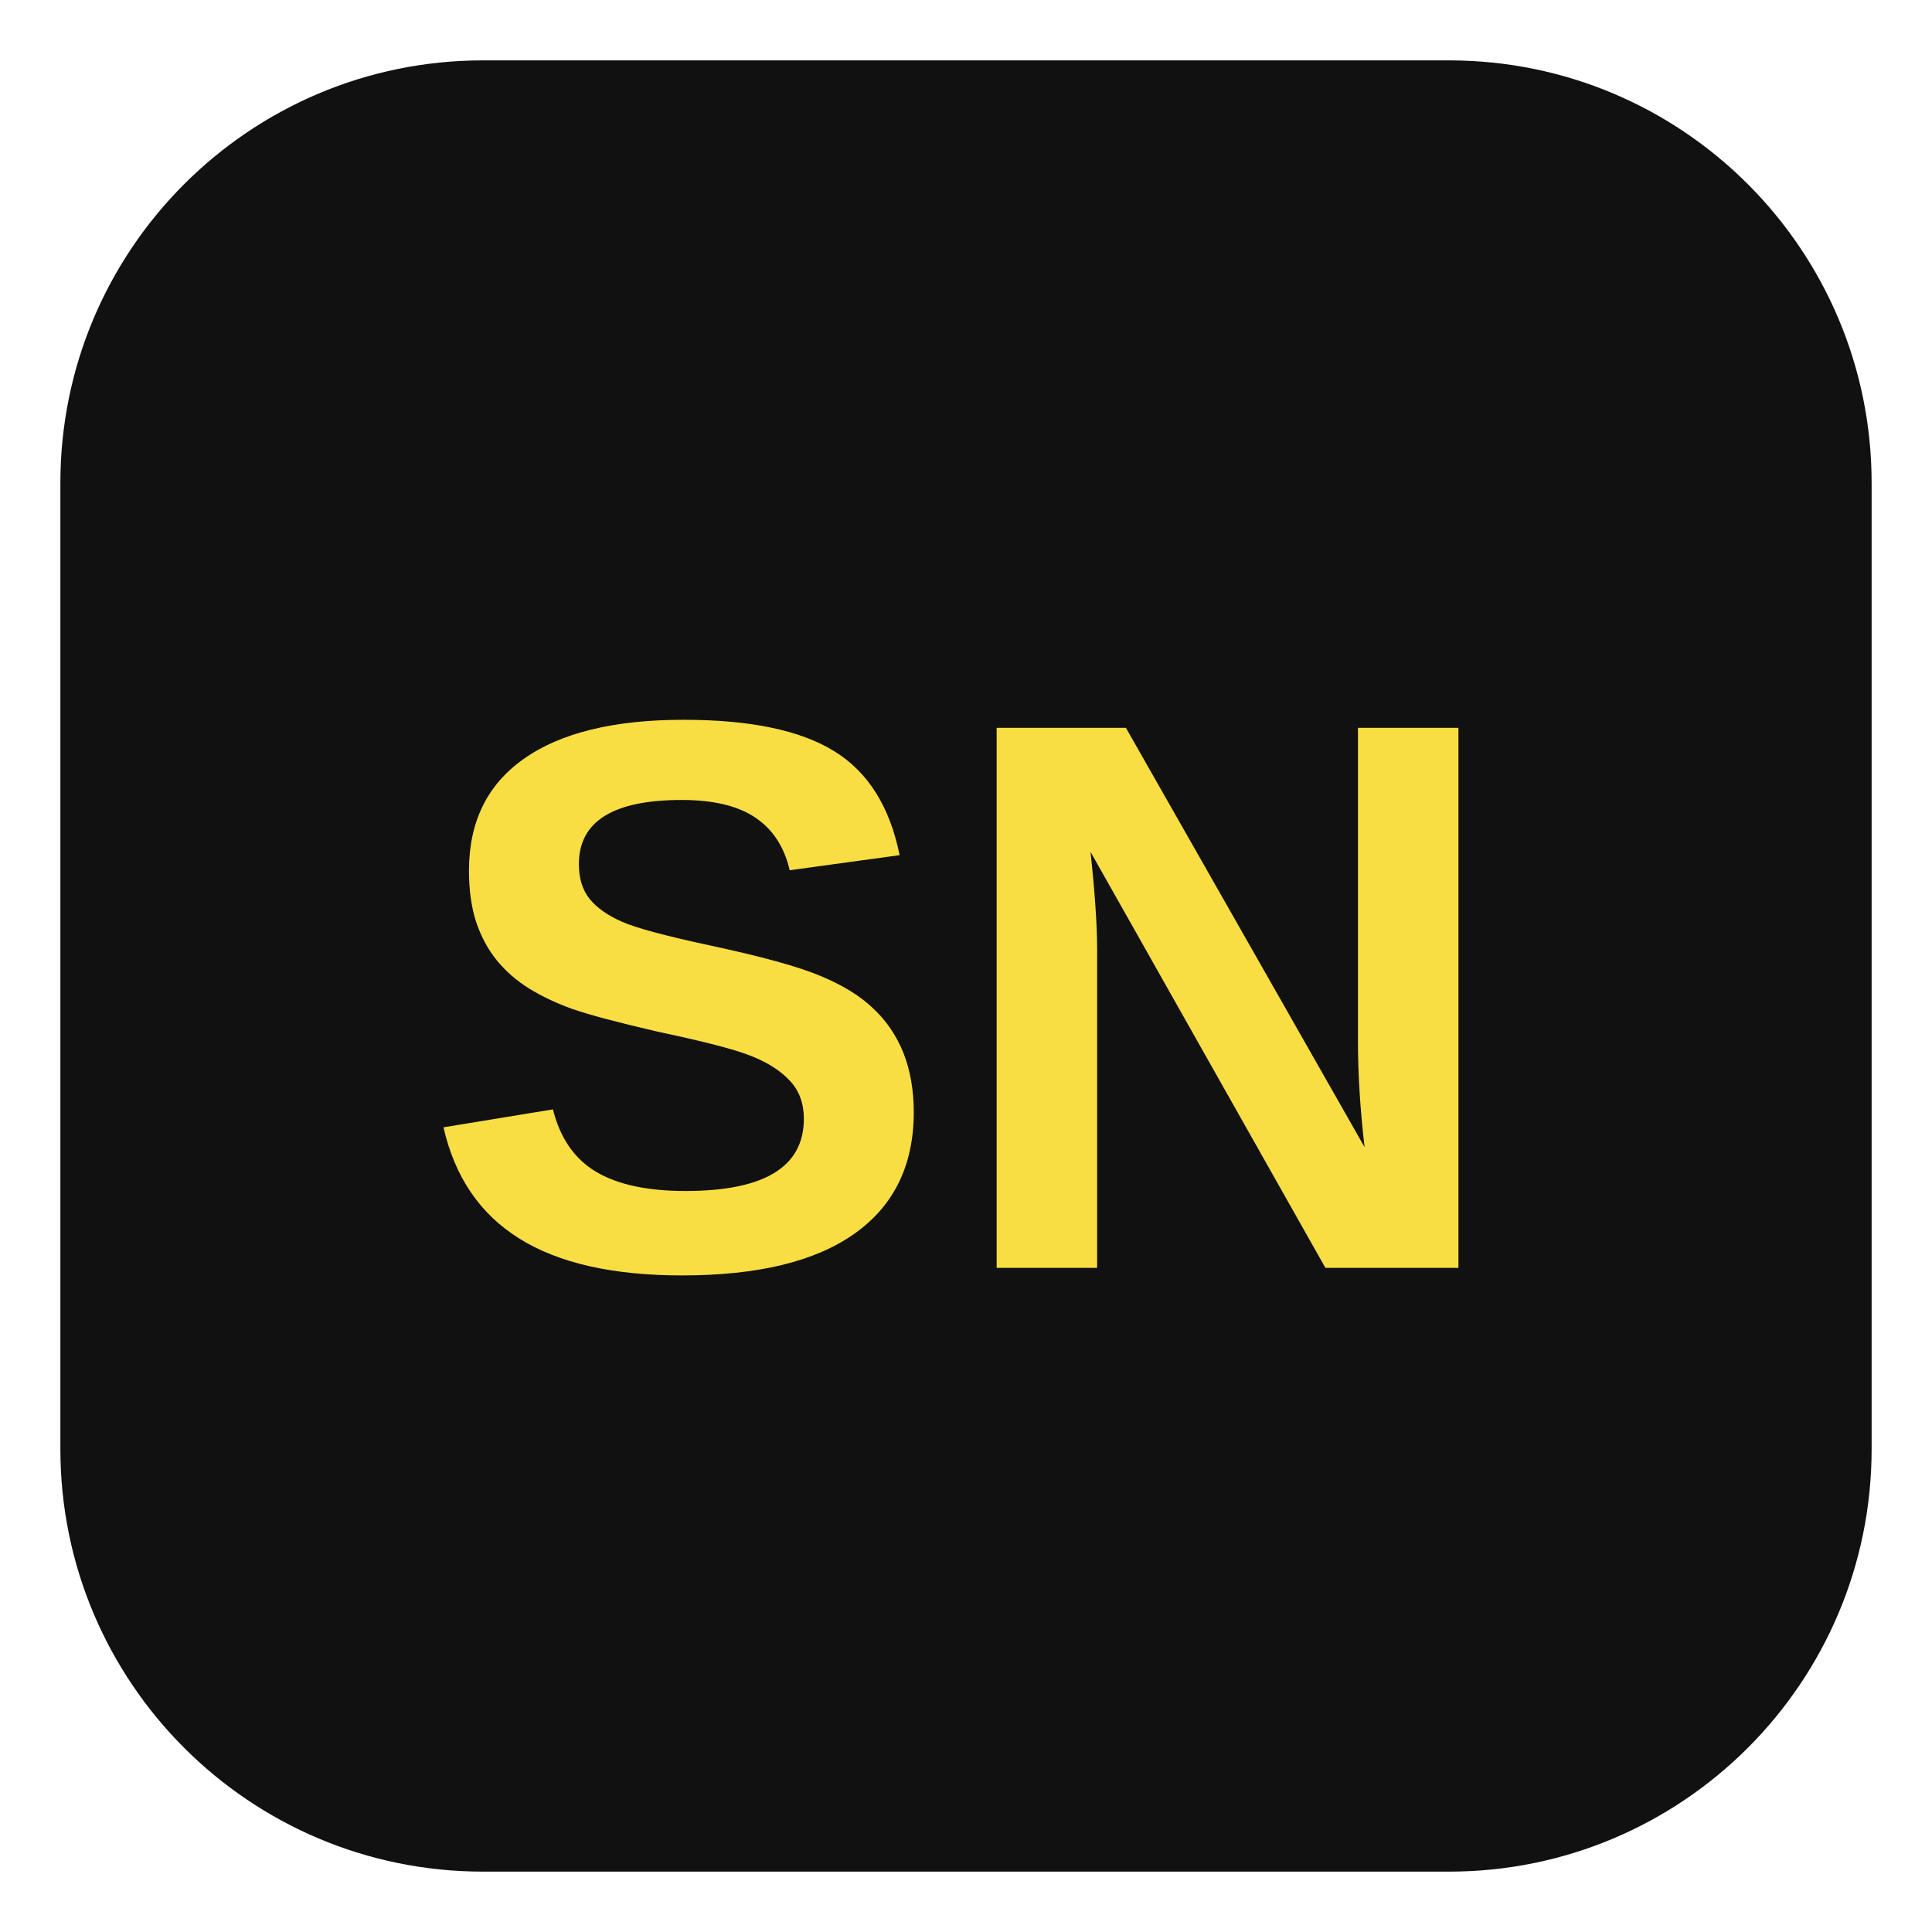
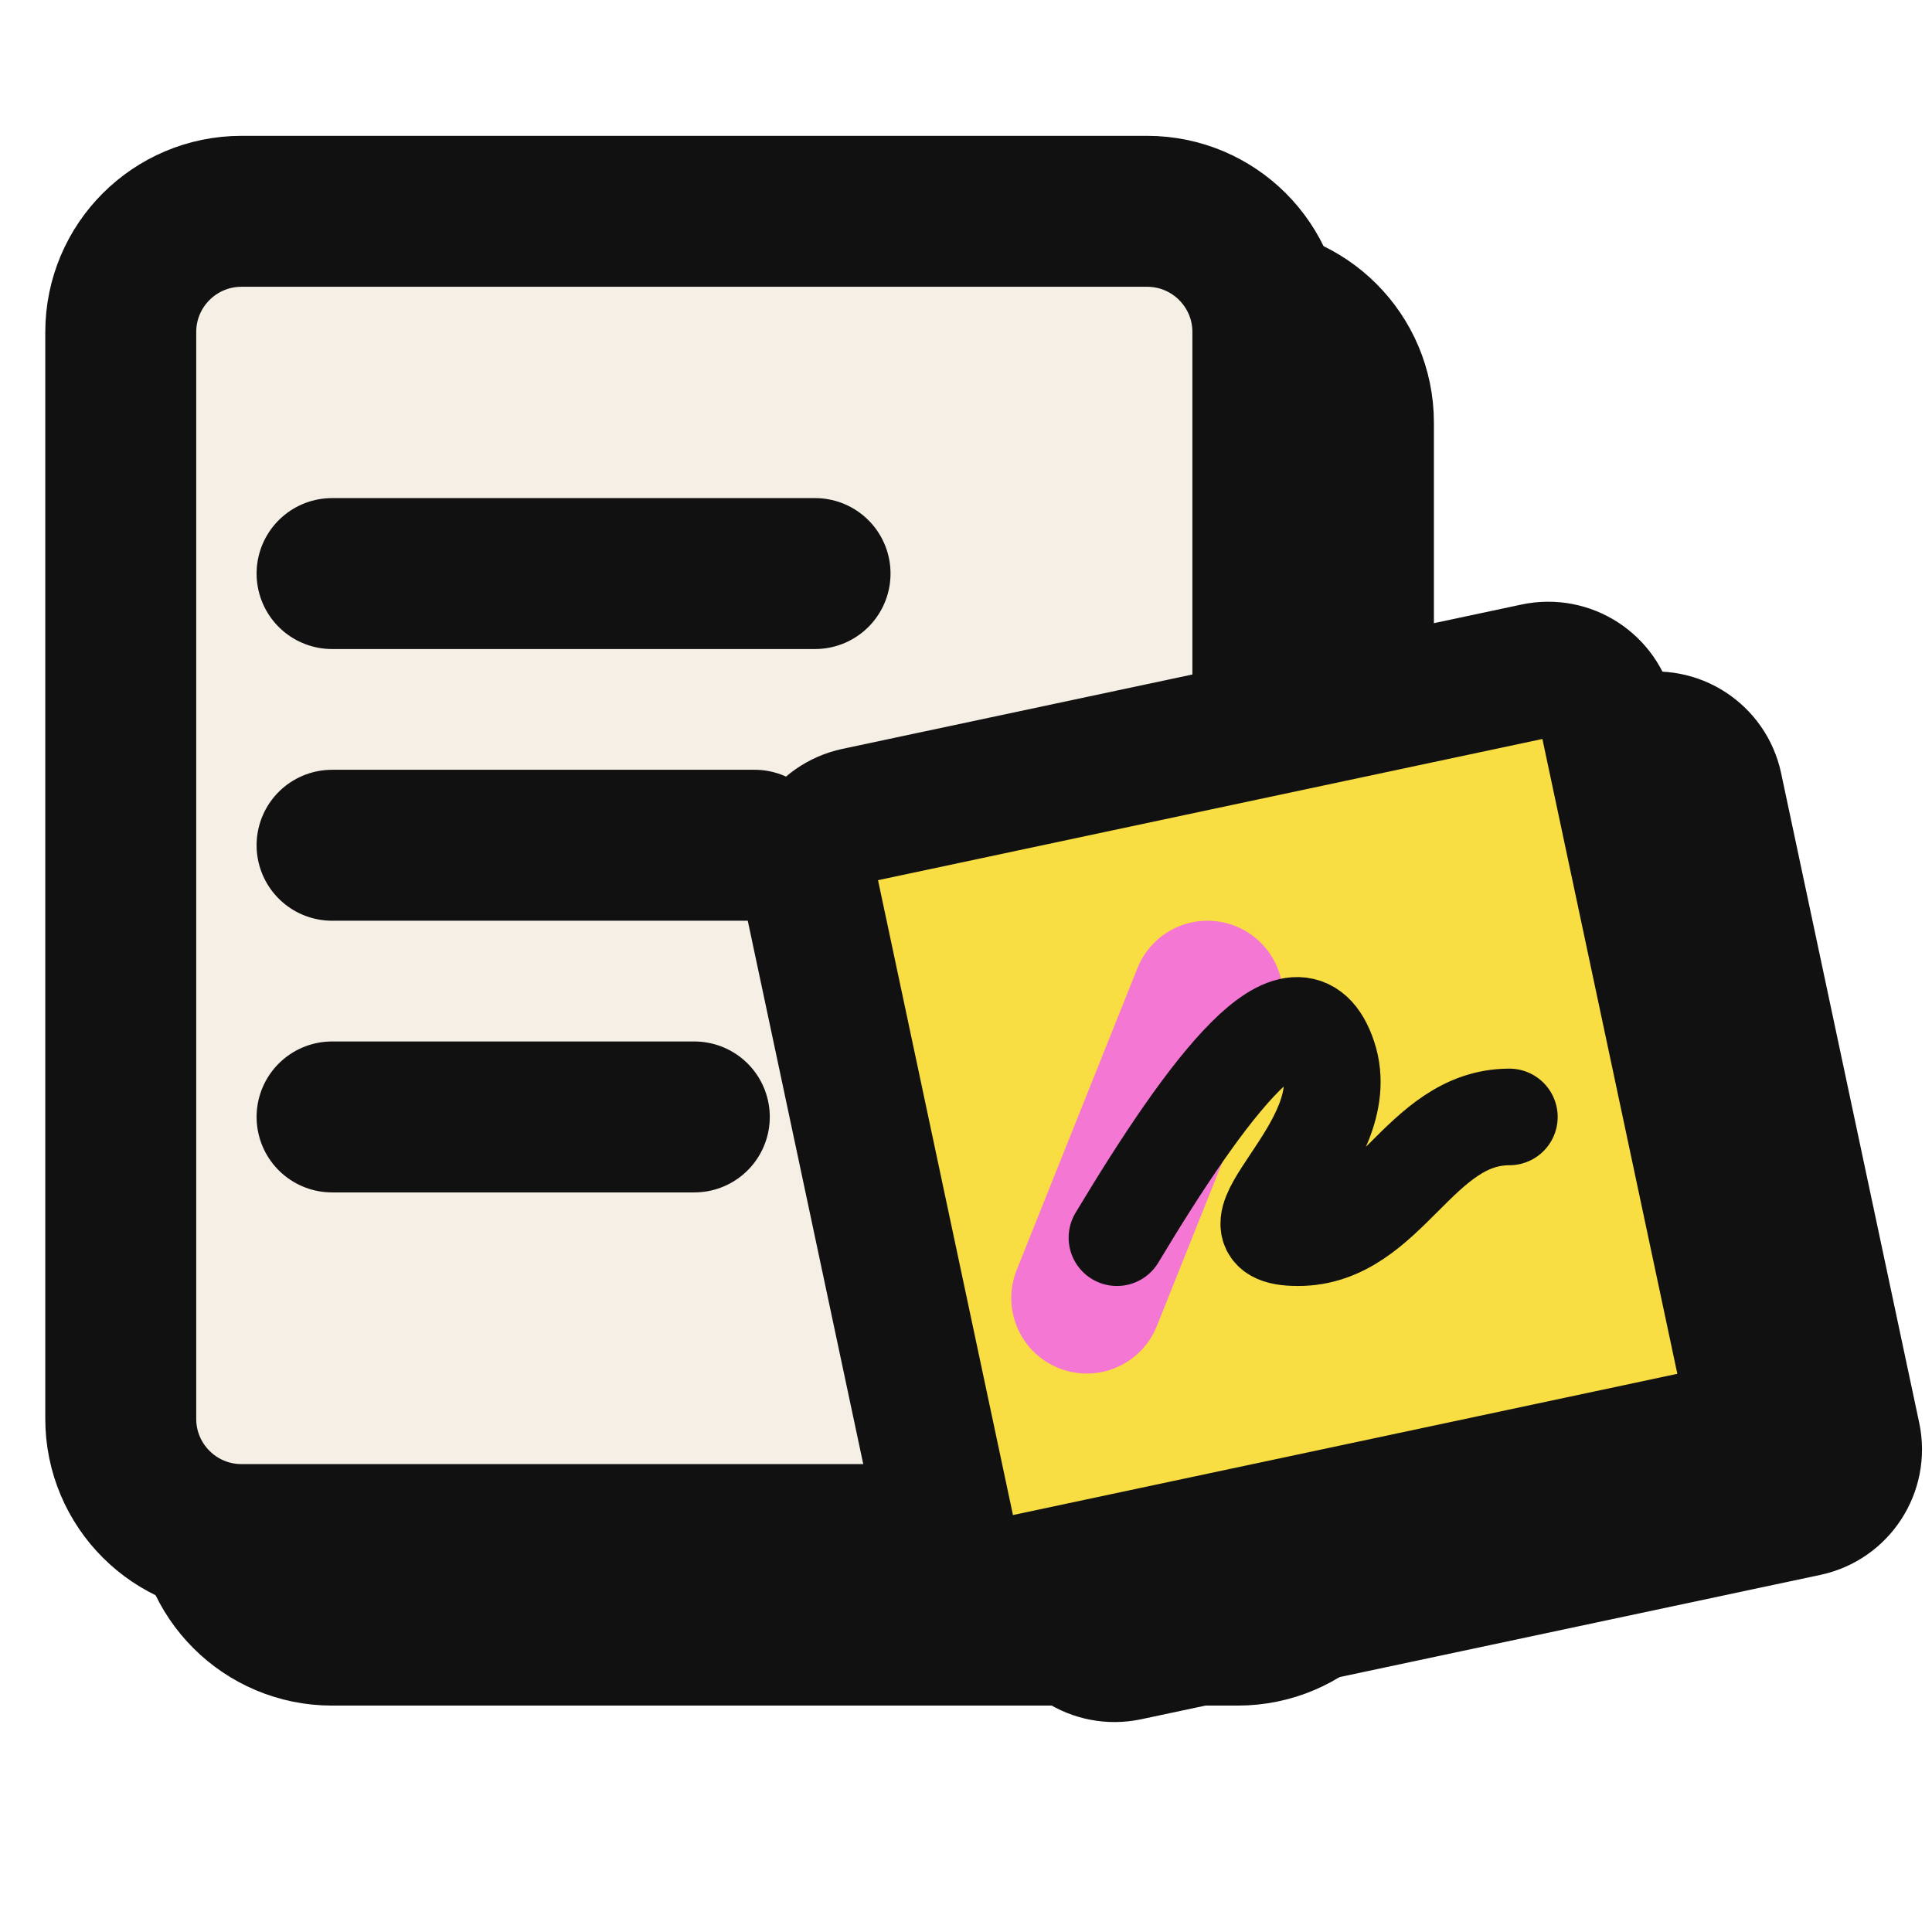
<svg xmlns="http://www.w3.org/2000/svg" viewBox="0 0 64 64">
-   <rect x="2" y="2" width="60" height="60" rx="14" fill="#111111" />
-   <text x="32" y="42" text-anchor="middle" font-family="Arial Black, Arial, sans-serif" font-size="26" font-weight="900" fill="#F9DE43">SN</text>
+   <g stroke="#111111" stroke-linecap="round" stroke-linejoin="round">
+     <rect x="7" y="10" width="38" height="44" rx="4" fill="#111111" stroke-width="5" />
+     <rect x="4" y="7" width="38" height="44" rx="4" fill="#F5EFE6" stroke-width="5" />
+     <path d="M11 19 H27 M11 28 H25 M11 37 H23" stroke-width="5" fill="none" />
+     <g transform="rotate(-12 44 38)">
+       <rect x="32" y="27" width="27" height="26" rx="2" fill="#111111" stroke-width="4.5" />
+       <rect x="29" y="24" width="27" height="26" rx="2" fill="#F9DE43" stroke-width="4.5" />
+     </g>
+     <path d="M36 43 L40 33" stroke="#F477D4" stroke-width="5" fill="none" />
+     <path d="M37 41 C40 36 43 32 44 35 C45 38 40 41 43 41 C46 41 47 37 50 37" stroke-width="3.2" fill="none" />
+   </g>
</svg>
